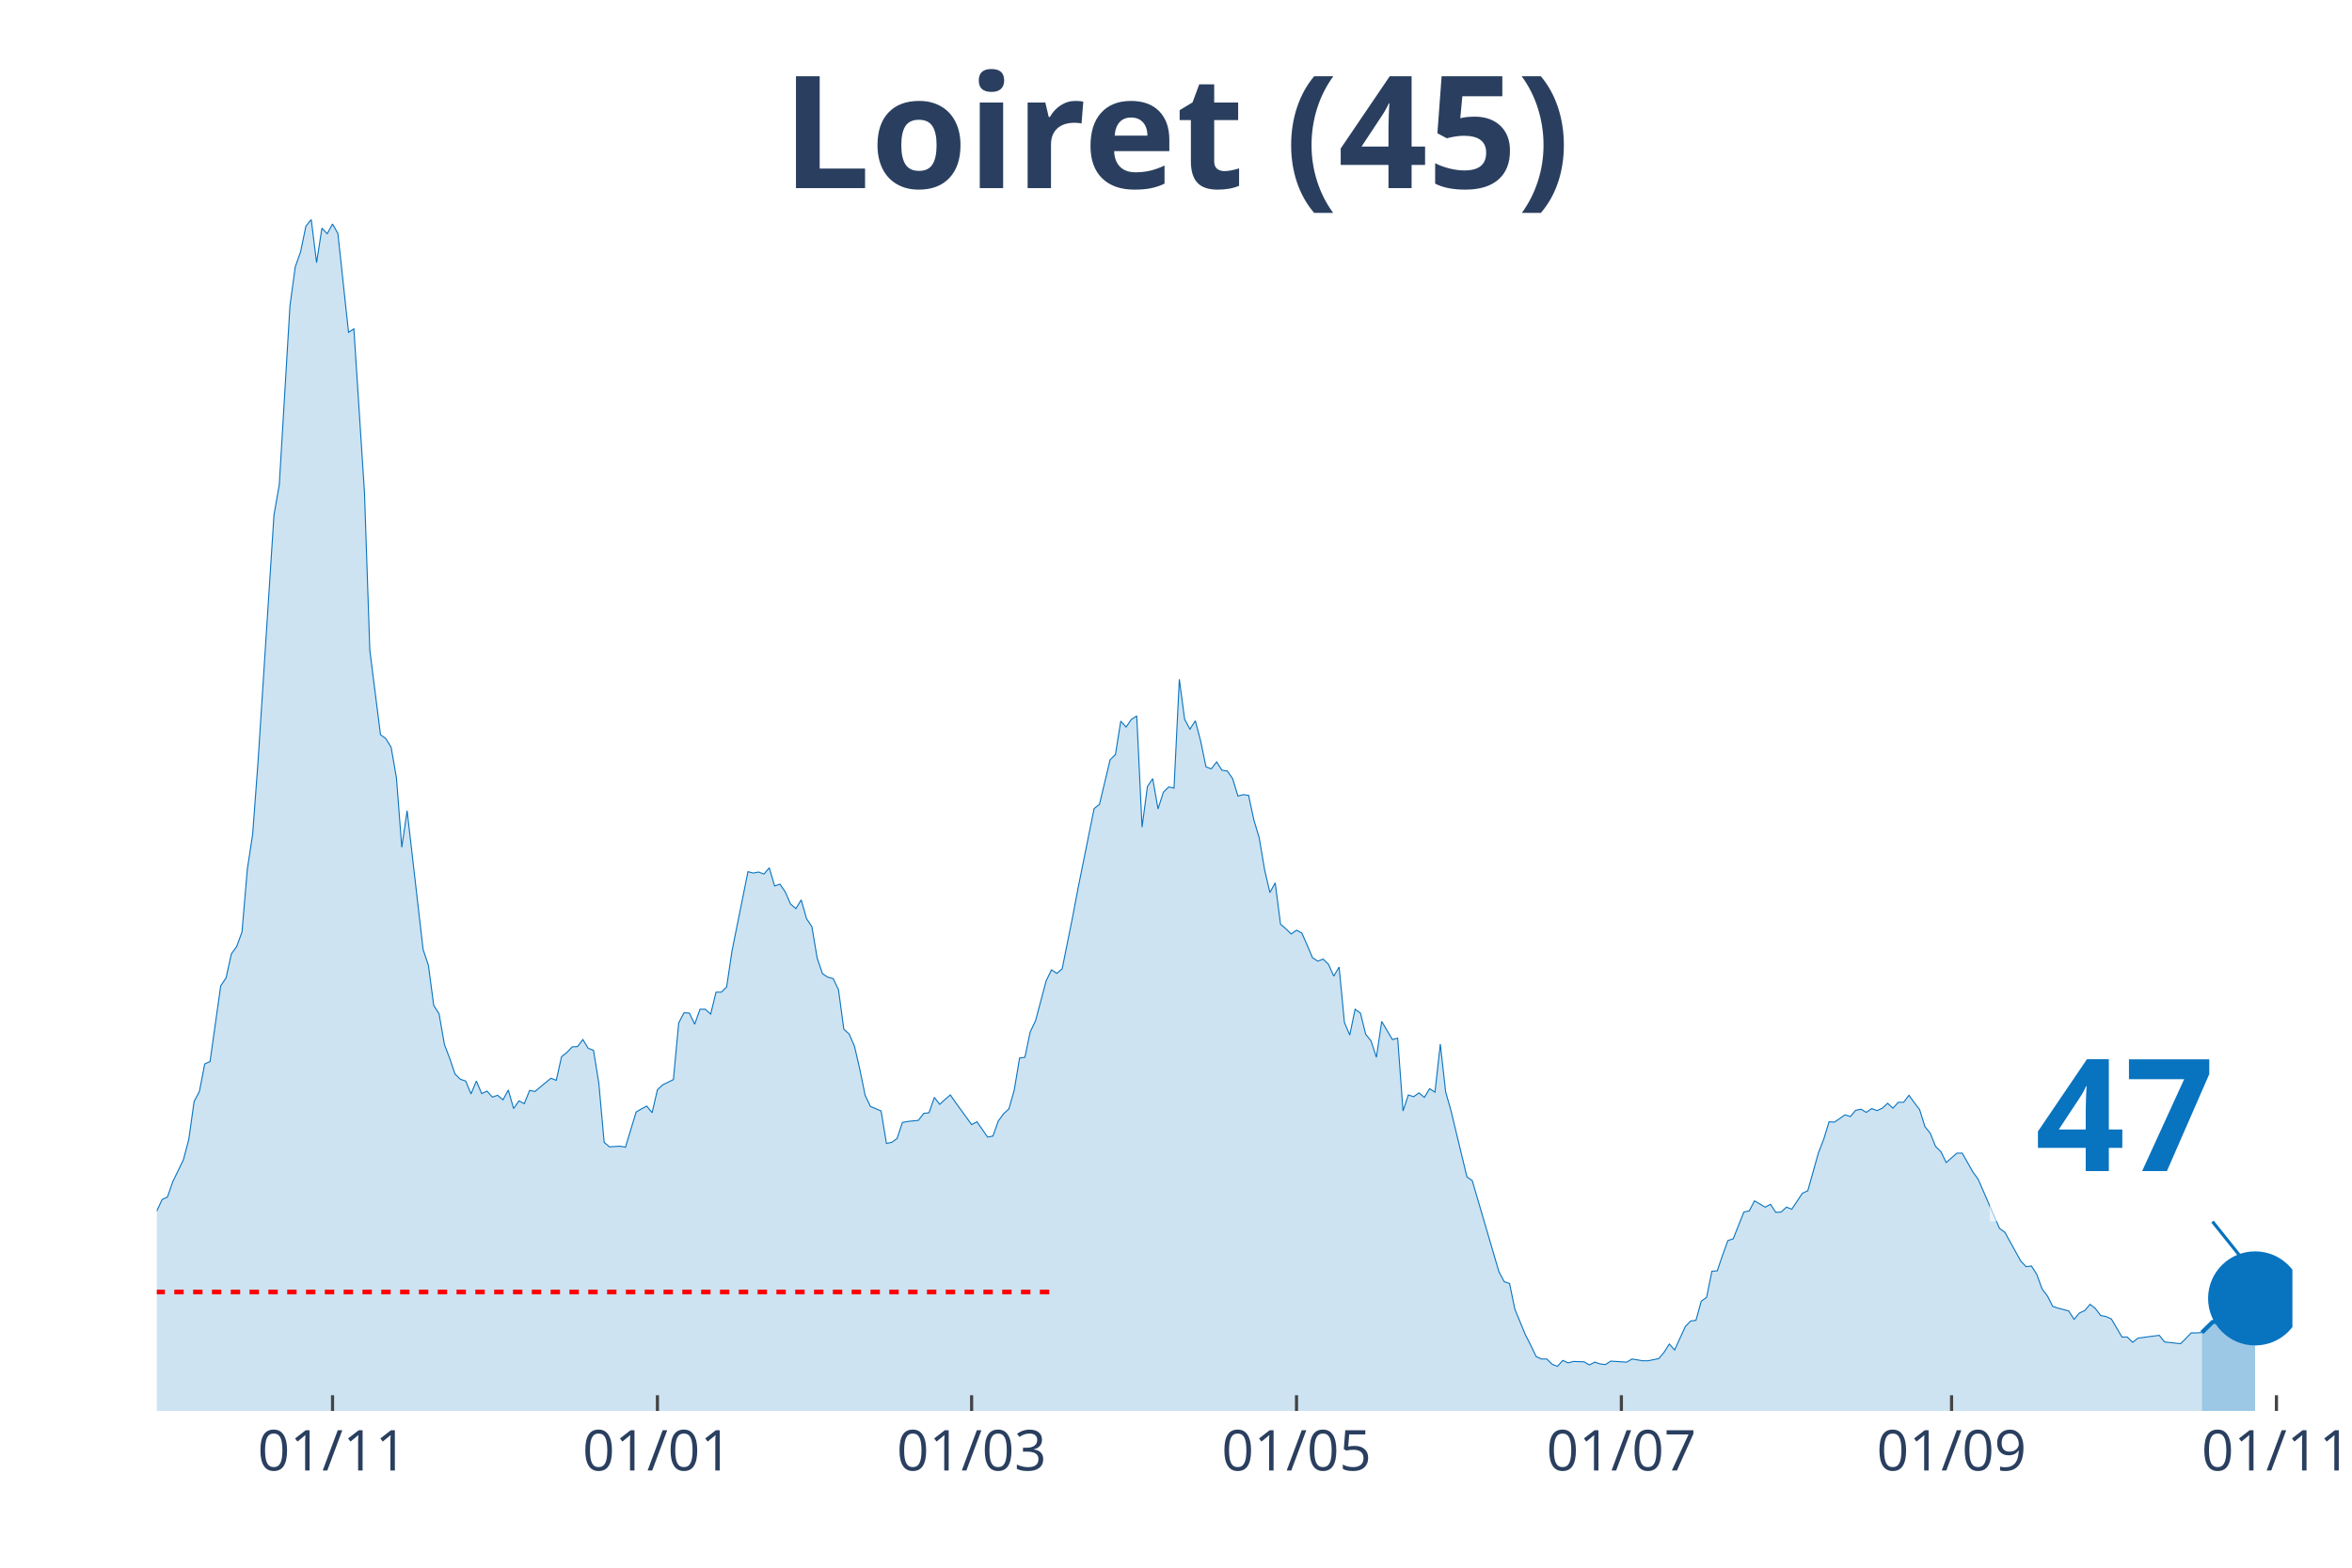
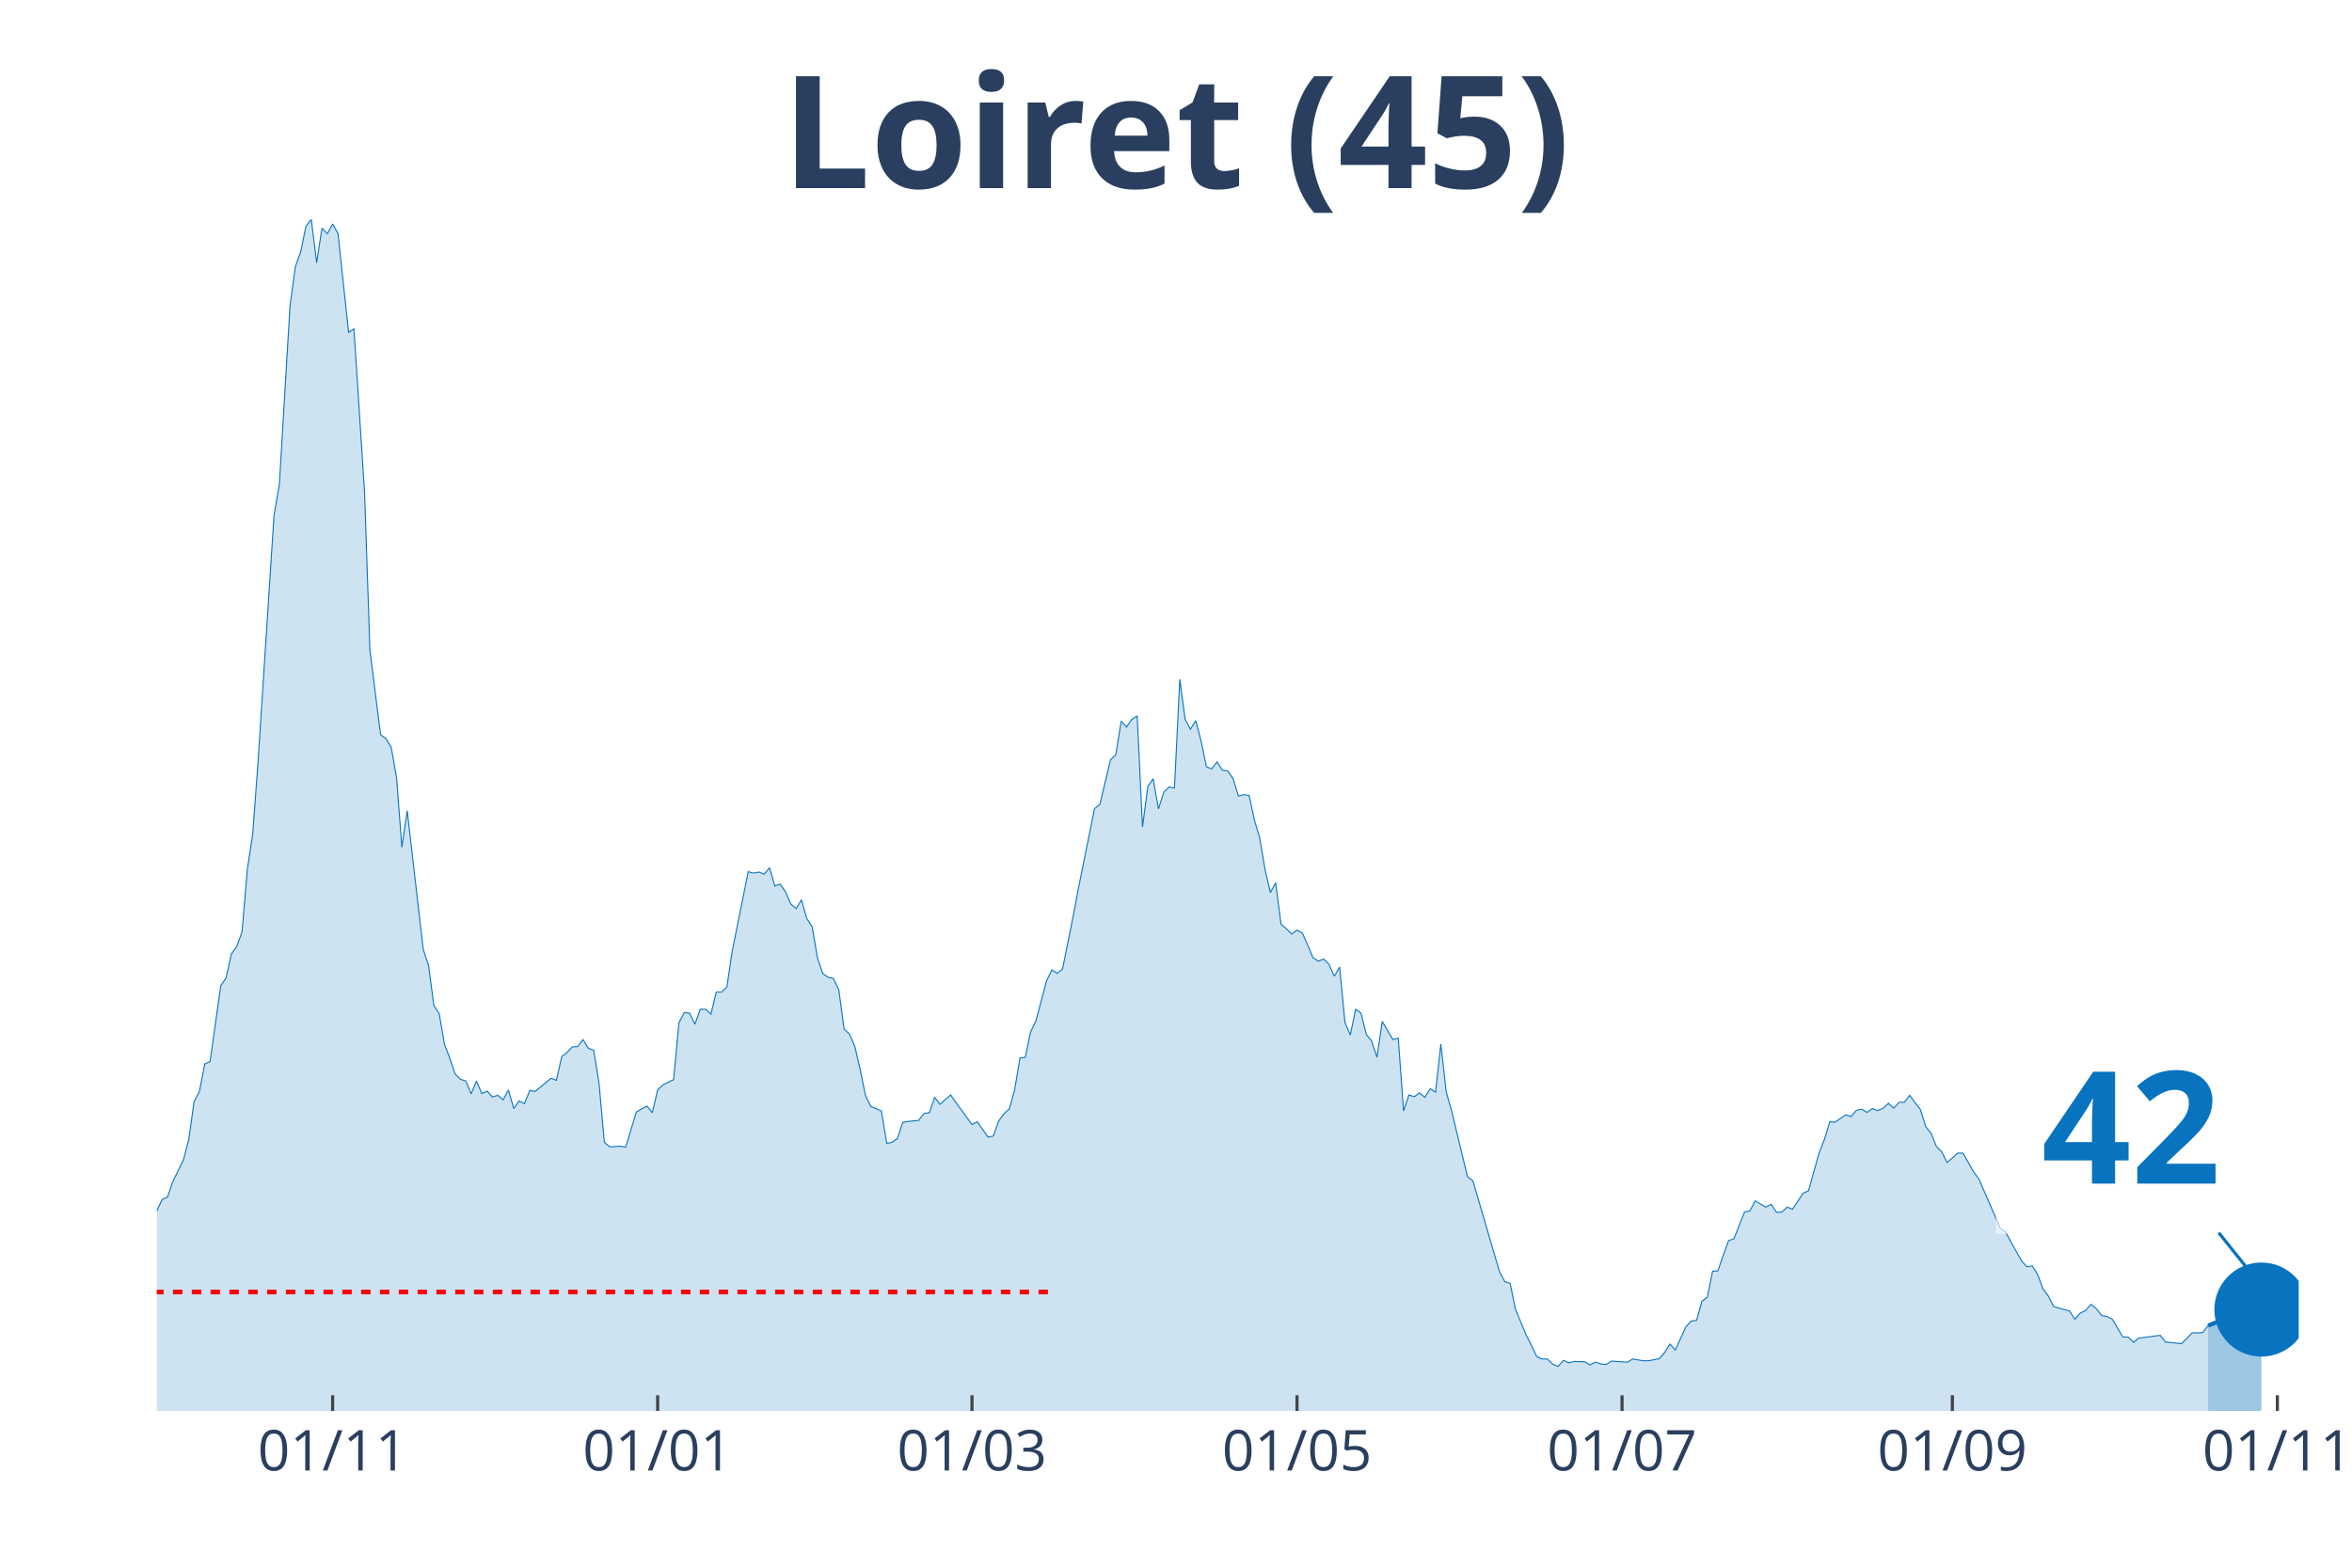
<svg xmlns="http://www.w3.org/2000/svg" class="main-svg" width="1125" height="750" style="" viewBox="0 0 750 500">
  <rect x="0" y="0" width="750" height="500" style="fill: rgb(0, 0, 0); fill-opacity: 0;" />
-   <defs id="defs-22042a">
+   <defs id="defs-25a481">
    <g class="clips">
-       <clipPath id="clip22042axyplot" class="plotclip">
-         <rect width="681" height="380" />
+       <clipPath id="clip25a481xyplot" class="plotclip">
+         <rect width="683" height="380" />
      </clipPath>
-       <clipPath class="axesclip" id="clip22042ax">
-         <rect x="50" y="0" width="681" height="500" />
+       <clipPath class="axesclip" id="clip25a481x">
+         <rect x="50" y="0" width="683" height="500" />
      </clipPath>
-       <clipPath class="axesclip" id="clip22042ay">
+       <clipPath class="axesclip" id="clip25a481y">
        <rect x="0" y="70" width="750" height="380" />
      </clipPath>
-       <clipPath class="axesclip" id="clip22042axy">
-         <rect x="50" y="70" width="681" height="380" />
+       <clipPath class="axesclip" id="clip25a481xy">
+         <rect x="50" y="70" width="683" height="380" />
      </clipPath>
    </g>
    <g class="gradients" />
  </defs>
  <g class="bglayer">
-     <rect class="bg" x="50" y="70" width="681" height="380" style="fill: rgb(0, 0, 0); fill-opacity: 0; stroke-width: 0;" />
+     <rect class="bg" x="50" y="70" width="683" height="380" style="fill: rgb(0, 0, 0); fill-opacity: 0; stroke-width: 0;" />
  </g>
  <g class="layer-below">
    <g class="imagelayer" />
    <g class="shapelayer" />
  </g>
  <g class="cartesianlayer">
    <g class="subplot xy">
      <g class="layer-subplot">
        <g class="shapelayer" />
        <g class="imagelayer" />
      </g>
      <g class="gridlayer">
        <g class="x">
-           <path class="xgrid crisp" transform="translate(106.04,0)" d="M0,70v380" style="stroke: rgb(255, 255, 255); stroke-opacity: 1; stroke-width: 1px;" />
-           <path class="xgrid crisp" transform="translate(209.64,0)" d="M0,70v380" style="stroke: rgb(255, 255, 255); stroke-opacity: 1; stroke-width: 1px;" />
-           <path class="xgrid crisp" transform="translate(309.83,0)" d="M0,70v380" style="stroke: rgb(255, 255, 255); stroke-opacity: 1; stroke-width: 1px;" />
-           <path class="xgrid crisp" transform="translate(413.43,0)" d="M0,70v380" style="stroke: rgb(255, 255, 255); stroke-opacity: 1; stroke-width: 1px;" />
-           <path class="xgrid crisp" transform="translate(517.02,0)" d="M0,70v380" style="stroke: rgb(255, 255, 255); stroke-opacity: 1; stroke-width: 1px;" />
-           <path class="xgrid crisp" transform="translate(622.31,0)" d="M0,70v380" style="stroke: rgb(255, 255, 255); stroke-opacity: 1; stroke-width: 1px;" />
-           <path class="xgrid crisp" transform="translate(725.91,0)" d="M0,70v380" style="stroke: rgb(255, 255, 255); stroke-opacity: 1; stroke-width: 1px;" />
+           <path class="xgrid crisp" transform="translate(106.07,0)" d="M0,70v380" style="stroke: rgb(255, 255, 255); stroke-opacity: 1; stroke-width: 1px;" />
+           <path class="xgrid crisp" transform="translate(209.71,0)" d="M0,70v380" style="stroke: rgb(255, 255, 255); stroke-opacity: 1; stroke-width: 1px;" />
+           <path class="xgrid crisp" transform="translate(309.95,0)" d="M0,70v380" style="stroke: rgb(255, 255, 255); stroke-opacity: 1; stroke-width: 1px;" />
+           <path class="xgrid crisp" transform="translate(413.59,0)" d="M0,70v380" style="stroke: rgb(255, 255, 255); stroke-opacity: 1; stroke-width: 1px;" />
+           <path class="xgrid crisp" transform="translate(517.23,0)" d="M0,70v380" style="stroke: rgb(255, 255, 255); stroke-opacity: 1; stroke-width: 1px;" />
+           <path class="xgrid crisp" transform="translate(622.56,0)" d="M0,70v380" style="stroke: rgb(255, 255, 255); stroke-opacity: 1; stroke-width: 1px;" />
+           <path class="xgrid crisp" transform="translate(726.2,0)" d="M0,70v380" style="stroke: rgb(255, 255, 255); stroke-opacity: 1; stroke-width: 1px;" />
        </g>
        <g class="y" />
      </g>
      <g class="zerolinelayer" />
      <path class="xlines-below" />
      <path class="ylines-below" />
      <g class="overlines-below" />
      <g class="xaxislayer-below" />
      <g class="yaxislayer-below" />
      <g class="overaxes-below" />
-       <g class="plot" transform="translate(50, 70)" clip-path="url('#clip22042axyplot')">
+       <g class="plot" transform="translate(50, 70)" clip-path="url('#clip25a481xyplot')">
        <g class="scatterlayer mlayer">
-           <g class="trace scatter trace6c26c1" style="stroke-miterlimit: 2;">
+           <g class="trace scatter traceb60242" style="stroke-miterlimit: 2;">
            <g class="fills">
              <g>
-                 <path class="js-fill" d="M652.13,380L-230.96,380L-230.96,362.89L-227.57,363.22L-225.87,364.78L-219.07,370.78L-217.38,372.11L-212.28,368.67L-210.58,368.78L-205.49,372.11L-203.79,375.11L-198.7,377.22L-197,376.67L-191.9,376.44L-190.2,376.44L-166.43,376.56L-164.73,377.22L-151.14,376.44L-149.45,377.33L-137.56,378.22L-135.86,378.78L-125.67,377.67L-123.97,377L-103.59,370.67L-101.9,371.22L-96.8,368.78L-95.1,366.33L-84.91,355L-83.21,351.67L-81.52,352.67L-79.82,351.33L-76.42,339.78L-74.72,340.33L-71.33,341.89L-69.63,340.22L-67.93,340.89L-66.23,344.67L-64.53,346.67L-62.84,345.44L-59.44,338.67L-57.74,337L-56.04,336.22L-54.34,333.89L-52.65,333.11L-50.95,326.11L-49.25,328.56L-47.55,325.11L-45.85,324L-44.15,324.67L-40.76,317.33L-39.06,321.56L-37.36,318.11L-35.66,321.33L-32.27,322.11L-30.57,327.78L-27.17,324L-25.47,324.11L-22.08,322.11L-20.38,321.89L-18.68,321L-16.98,318.67L-15.28,319L-13.59,317.67L-10.19,318.22L-8.49,317.44L-6.79,317.11L-5.09,318.78L-3.4,318.22L-1.7,316.56L0,316.22L1.7,312.56L3.4,311.78L5.09,306.89L8.49,299.89L10.19,293.44L11.89,281.33L13.59,278.11L15.28,269.33L16.98,268.56L20.38,244.44L22.08,241.89L23.78,234.22L25.47,231.89L27.17,227.22L28.87,207.22L30.57,196L32.27,173.11L37.36,94.33L39.06,84.56L42.46,27.56L44.15,15.11L45.85,10.33L47.55,2.11L49.25,0L50.95,13.78L52.65,2.78L54.34,4.56L56.04,1.44L57.74,4.44L61.14,36L62.84,34.89L66.23,87.22L67.93,137.44L71.33,164.33L73.02,165.56L74.72,168.33L76.42,178.11L78.12,200.22L79.82,188.56L84.91,232.78L86.61,237.89L88.31,250.67L90.01,253.33L91.71,263.11L93.4,267.56L95.1,272.56L96.8,274.22L98.5,274.78L100.2,278.89L101.9,274.78L103.59,278.78L105.29,278L106.99,279.89L108.69,279.33L110.39,280.78L112.08,277.67L113.78,283.56L115.48,281.11L117.18,282L118.88,277.78L120.58,278.11L125.67,273.89L127.37,274.56L129.07,267L130.77,265.67L132.46,263.89L134.16,263.78L135.86,261.56L137.56,264.33L139.26,265L140.96,275.56L142.65,294.33L144.35,295.78L147.75,295.56L149.45,295.89L152.84,284.67L154.54,283.67L156.24,282.78L157.94,284.89L159.64,277.56L161.33,276L164.73,274.33L166.43,256.22L168.13,253L169.83,253.11L171.52,256.67L173.22,251.89L174.92,251.89L176.62,253.44L178.32,246.44L180.01,246.44L181.71,244.78L183.41,233.33L188.51,208L190.2,208.44L191.9,208.11L193.6,208.78L195.3,206.78L197,212.56L198.7,212L200.39,214.44L202.09,218.33L203.79,219.78L205.49,217L207.19,223L208.89,225.56L210.58,235.56L212.28,240.56L213.98,241.67L215.68,242.11L217.38,245.67L219.07,258.22L220.77,259.78L222.47,263.67L224.17,271L225.87,279.33L227.57,282.89L230.96,284.33L232.66,294.67L234.36,294.33L236.06,293.11L237.76,288L239.45,287.67L242.85,287.33L244.55,285.11L246.25,284.89L247.95,280L249.64,282.22L251.34,280.67L253.04,279.22L254.74,281.67L259.83,288.67L261.53,287.78L264.93,292.67L266.63,292.33L268.32,287.56L270.02,285.22L271.72,283.67L273.42,277.67L275.12,267.44L276.82,267.22L278.51,259.11L280.21,255.56L283.61,242.78L285.31,239.33L287,240.44L288.7,239L292.1,222.11L293.8,213.11L298.89,187.89L300.59,186.56L303.99,172.33L305.69,170.67L307.38,160L309.08,161.89L310.78,159.44L312.48,158.33L314.18,193.78L315.88,180.89L317.57,178.33L319.27,188L320.97,182.67L322.67,181L324.37,181.33L326.06,146.67L327.76,159.44L329.46,162.56L331.16,159.89L332.86,166.33L334.56,174.56L336.25,175.22L337.95,173L339.65,175.67L341.35,175.89L343.05,178.33L344.75,183.89L346.44,183.44L348.14,183.67L349.84,191.56L351.54,197.22L353.24,207.33L354.94,214.67L356.63,211.56L358.33,224.78L360.03,226.22L361.73,227.89L363.43,226.67L365.12,227.56L366.82,231.44L368.52,235.44L370.22,236.56L371.92,235.89L373.62,237.56L375.31,241.33L377.01,238.44L378.71,256.11L380.41,260.11L382.11,251.89L383.81,253.11L385.5,259.89L387.2,262L388.9,267.22L390.6,255.78L394,261.56L395.69,261.11L397.39,284.33L399.09,279.22L400.79,279.78L402.49,278.56L404.18,280L405.88,277.22L407.58,278.33L409.28,263L410.98,278.22L412.68,284.22L417.77,305.33L419.47,306.56L427.96,335.56L429.66,338.78L431.36,339.33L433.05,347.56L436.45,355.78L438.15,359.11L439.85,362.67L441.55,363.44L443.24,363.44L444.94,365.11L446.64,365.78L448.34,363.89L450.04,364.67L451.74,364.22L455.13,364.33L456.83,365.33L458.53,364.44L460.23,365L461.93,365.22L463.62,364.11L468.72,364.44L470.42,363.44L473.81,364L475.51,364L478.91,363.33L480.61,361.33L482.3,358.67L484,360.56L487.4,353.11L489.1,351.33L490.8,351.11L492.49,345L494.19,343.78L495.89,335.44L497.59,335.33L499.29,330.33L500.99,325.67L502.68,325.11L506.08,316.56L507.78,316.22L509.48,313L511.17,314L512.87,315L514.57,314.11L516.27,316.67L517.97,316.56L519.67,315L521.36,315.67L524.76,310.56L526.46,309.78L529.86,297.67L531.55,293.33L533.25,287.78L534.95,287.89L538.35,285.56L540.04,286.11L541.74,284.11L543.44,283.78L545.14,284.78L546.84,283.56L548.54,284.22L550.23,283.44L551.93,281.89L553.63,283.44L555.33,281.56L557.03,281.56L558.73,279.33L560.42,281.67L562.12,283.89L563.82,289.33L565.52,291.44L567.22,295.67L568.92,297.33L570.61,300.78L574.01,297.78L575.71,297.78L579.1,303.78L580.8,306.11L587.6,321.78L589.29,323L594.39,332.22L596.09,334L597.79,333.78L599.48,336.44L601.18,341.11L602.88,343.33L604.58,346.67L606.28,347.22L609.67,348.11L611.37,350.78L613.07,348.78L614.77,348L616.47,346L618.16,347.33L619.86,349.56L621.56,349.89L623.26,350.67L624.96,353.56L626.66,356.44L628.35,356.44L630.05,358.11L631.75,356.78L638.54,355.89L640.24,358L645.34,358.56L647.03,356.89L648.73,355.11L650.43,355.11L652.13,355" style="fill: rgb(8, 115, 191); fill-opacity: 0.2; stroke-width: 0;" />
+                 <path class="js-fill" d="M654.12,380L-231.06,380L-231.06,362.89L-227.67,363.22L-225.97,364.78L-219.17,370.78L-217.47,372.11L-212.38,368.67L-210.68,368.78L-205.58,372.11L-203.88,375.11L-198.78,377.22L-197.08,376.67L-191.99,376.44L-190.29,376.44L-166.5,376.56L-164.8,377.22L-151.21,376.44L-149.51,377.33L-137.62,378.22L-135.92,378.78L-125.73,377.67L-124.03,377L-103.64,370.67L-101.94,371.22L-96.84,368.78L-95.14,366.33L-84.95,355L-83.25,351.67L-81.55,352.67L-79.85,351.33L-76.46,339.78L-74.76,340.33L-71.36,341.89L-69.66,340.22L-67.96,340.89L-66.26,344.67L-64.56,346.67L-62.86,345.44L-59.47,338.67L-57.77,337L-56.07,336.22L-54.37,333.89L-52.67,333.11L-50.97,326.11L-49.27,328.56L-47.57,325.11L-45.87,324L-44.17,324.67L-40.78,317.33L-39.08,321.56L-37.38,318.11L-35.68,321.33L-32.28,322.11L-30.58,327.78L-27.18,324L-25.49,324.11L-22.09,322.11L-20.39,321.89L-18.69,321L-16.99,318.67L-15.29,319L-13.59,317.67L-10.19,318.22L-8.5,317.44L-6.8,317.11L-5.1,318.78L-3.4,318.22L-1.7,316.56L0,316.22L1.7,312.56L3.4,311.78L5.1,306.89L8.5,299.89L10.19,293.44L11.89,281.33L13.59,278.11L15.29,269.33L16.99,268.56L20.39,244.44L22.09,241.89L23.79,234.22L25.49,231.89L27.18,227.22L28.88,207.22L30.58,196L32.28,173.11L37.38,94.33L39.08,84.56L42.48,27.56L44.17,15.11L45.87,10.33L47.57,2.11L49.27,0L50.97,13.78L52.67,2.78L54.37,4.56L56.07,1.44L57.77,4.44L61.16,36L62.86,34.89L66.26,87.22L67.96,137.44L71.36,164.33L73.06,165.56L74.76,168.33L76.46,178.11L78.15,200.22L79.85,188.56L84.95,232.78L86.65,237.89L88.35,250.67L90.05,253.33L91.75,263.11L93.45,267.56L95.14,272.56L96.84,274.22L98.54,274.78L100.24,278.89L101.94,274.78L103.64,278.78L105.34,278L107.04,279.89L108.74,279.33L110.44,280.78L112.13,277.67L113.83,283.56L115.53,281.11L117.23,282L118.93,277.78L120.63,278.11L125.73,273.89L127.43,274.56L129.12,267L130.82,265.67L132.52,263.89L134.22,263.78L135.92,261.56L137.62,264.33L139.32,265L141.02,275.56L142.72,294.33L144.42,295.78L147.81,295.56L149.51,295.89L152.91,284.67L154.61,283.67L156.31,282.78L158.01,284.89L159.71,277.56L161.41,276L164.8,274.33L166.5,256.22L168.2,253L169.9,253.11L171.6,256.67L173.3,251.89L175,251.89L176.7,253.44L178.4,246.44L180.09,246.44L181.79,244.78L183.49,233.33L188.59,208L190.29,208.44L191.99,208.11L193.69,208.78L195.39,206.78L197.08,212.56L198.78,212L200.48,214.44L202.18,218.33L203.88,219.78L205.58,217L207.28,223L208.98,225.56L210.68,235.56L212.38,240.56L214.07,241.67L215.77,242.11L217.47,245.67L219.17,258.22L220.87,259.78L222.57,263.67L224.27,271L225.97,279.33L227.67,282.89L231.06,284.33L232.76,294.67L234.46,294.33L236.16,293.11L237.86,288L239.56,287.67L242.96,287.33L244.66,285.11L246.36,284.89L248.05,280L249.75,282.22L251.45,280.67L253.15,279.22L254.85,281.67L259.95,288.67L261.65,287.78L265.04,292.67L266.74,292.33L268.44,287.56L270.14,285.22L271.84,283.67L273.54,277.67L275.24,267.44L276.94,267.22L278.64,259.11L280.34,255.56L283.73,242.78L285.43,239.33L287.13,240.44L288.83,239L292.23,222.11L293.93,213.11L299.02,187.89L300.72,186.56L304.12,172.33L305.82,170.67L307.52,160L309.22,161.89L310.92,159.44L312.62,158.33L314.32,193.78L316.01,180.89L317.71,178.33L319.41,188L321.11,182.67L322.81,181L324.51,181.33L326.21,146.67L327.91,159.44L329.61,162.56L331.31,159.89L333,166.33L334.7,174.56L336.4,175.22L338.1,173L339.8,175.67L341.5,175.89L343.2,178.33L344.9,183.89L346.6,183.44L348.3,183.67L350,191.56L351.69,197.22L353.39,207.33L355.09,214.67L356.79,211.56L358.49,224.78L360.19,226.22L361.89,227.89L363.59,226.67L365.29,227.56L366.99,231.44L368.68,235.44L370.38,236.56L372.08,235.89L373.78,237.56L375.48,241.33L377.18,238.44L378.88,256.11L380.58,260.11L382.28,251.89L383.98,253.11L385.67,259.89L387.37,262L389.07,267.22L390.77,255.78L394.17,261.56L395.87,261.11L397.57,284.33L399.27,279.22L400.97,279.78L402.66,278.56L404.36,280L406.06,277.22L407.76,278.33L409.46,263L411.16,278.22L412.86,284.22L417.96,305.33L419.65,306.56L428.15,335.56L429.85,338.78L431.55,339.33L433.25,347.56L436.64,355.78L438.34,359.11L440.04,362.67L441.74,363.44L443.44,363.44L445.14,365.11L446.84,365.78L448.54,363.89L450.24,364.67L451.94,364.22L455.33,364.33L457.03,365.33L458.73,364.44L460.43,365L462.13,365.22L463.83,364.11L468.93,364.44L470.62,363.44L474.02,364L475.72,364L479.12,363.33L480.82,361.33L482.52,358.67L484.22,360.56L487.61,353.11L489.31,351.33L491.01,351.11L492.71,345L494.41,343.78L496.11,335.44L497.81,335.33L499.51,330.33L501.21,325.67L502.91,325.11L506.3,316.56L508,316.22L509.7,313L511.4,314L513.1,315L514.8,314.11L516.5,316.67L518.2,316.56L519.9,315L521.59,315.67L524.99,310.56L526.69,309.78L530.09,297.67L531.79,293.33L533.49,287.78L535.19,287.89L538.58,285.56L540.28,286.11L541.98,284.11L543.68,283.78L545.38,284.78L547.08,283.56L548.78,284.22L550.48,283.44L552.18,281.89L553.88,283.44L555.57,281.56L557.27,281.56L558.97,279.33L560.67,281.67L562.37,283.89L564.07,289.33L565.77,291.44L567.47,295.67L569.17,297.33L570.87,300.78L574.26,297.78L575.96,297.78L579.36,303.78L581.06,306.11L587.86,321.78L589.55,323L594.65,332.22L596.35,334L598.05,333.78L599.75,336.44L601.45,341.11L603.15,343.33L604.85,346.67L606.54,347.22L609.94,348.11L611.64,350.78L613.34,348.78L615.04,348L616.74,346L618.44,347.33L620.14,349.56L621.84,349.89L623.53,350.67L625.23,353.56L626.93,356.44L628.63,356.44L630.33,358.11L632.03,356.78L638.83,355.89L640.52,358L645.62,358.56L647.32,356.89L649.02,355.11L650.72,355.11L652.42,355L654.12,352.78" style="fill: rgb(8, 115, 191); fill-opacity: 0.2; stroke-width: 0;" />
              </g>
            </g>
            <g class="errorbars" />
            <g class="lines">
-               <path class="js-line" d="M-230.96,362.89L-227.57,363.22L-225.87,364.78L-219.07,370.78L-217.38,372.11L-212.28,368.67L-210.58,368.78L-205.49,372.11L-203.79,375.11L-198.7,377.22L-197,376.67L-191.9,376.44L-190.2,376.44L-166.43,376.56L-164.73,377.22L-151.14,376.44L-149.45,377.33L-137.56,378.22L-135.86,378.78L-125.67,377.67L-123.97,377L-103.59,370.67L-101.9,371.22L-96.8,368.78L-95.1,366.33L-84.91,355L-83.21,351.67L-81.52,352.67L-79.82,351.33L-76.42,339.78L-74.72,340.33L-71.33,341.89L-69.63,340.22L-67.93,340.89L-66.23,344.67L-64.53,346.67L-62.84,345.44L-59.44,338.67L-57.74,337L-56.04,336.22L-54.34,333.89L-52.65,333.11L-50.95,326.11L-49.25,328.56L-47.55,325.11L-45.85,324L-44.15,324.67L-40.76,317.33L-39.06,321.56L-37.36,318.11L-35.66,321.33L-32.27,322.11L-30.57,327.78L-27.17,324L-25.47,324.11L-22.08,322.11L-20.38,321.89L-18.68,321L-16.98,318.67L-15.28,319L-13.59,317.67L-10.19,318.22L-8.49,317.44L-6.79,317.11L-5.09,318.78L-3.4,318.22L-1.7,316.56L0,316.22L1.7,312.56L3.4,311.78L5.09,306.89L8.49,299.89L10.19,293.44L11.89,281.33L13.59,278.11L15.28,269.33L16.98,268.56L20.38,244.44L22.08,241.89L23.78,234.22L25.47,231.89L27.17,227.22L28.87,207.22L30.57,196L32.27,173.11L37.36,94.33L39.06,84.56L42.46,27.56L44.15,15.11L45.85,10.33L47.55,2.11L49.25,0L50.95,13.78L52.65,2.78L54.34,4.56L56.04,1.44L57.74,4.44L61.14,36L62.84,34.89L66.23,87.22L67.93,137.44L71.33,164.33L73.02,165.56L74.72,168.33L76.42,178.11L78.12,200.22L79.82,188.56L84.91,232.78L86.61,237.89L88.31,250.67L90.01,253.33L91.71,263.11L93.4,267.56L95.1,272.56L96.8,274.22L98.5,274.78L100.2,278.89L101.9,274.78L103.59,278.78L105.29,278L106.99,279.89L108.69,279.33L110.39,280.78L112.08,277.67L113.78,283.56L115.48,281.11L117.18,282L118.88,277.78L120.58,278.11L125.67,273.89L127.37,274.56L129.07,267L130.77,265.67L132.46,263.89L134.16,263.78L135.86,261.56L137.56,264.33L139.26,265L140.96,275.56L142.65,294.33L144.35,295.78L147.75,295.56L149.45,295.89L152.84,284.67L154.54,283.67L156.24,282.78L157.94,284.89L159.64,277.56L161.33,276L164.73,274.33L166.43,256.22L168.13,253L169.83,253.11L171.52,256.67L173.22,251.89L174.92,251.89L176.62,253.44L178.32,246.44L180.01,246.44L181.71,244.78L183.41,233.33L188.51,208L190.2,208.44L191.9,208.11L193.6,208.78L195.3,206.78L197,212.56L198.7,212L200.39,214.44L202.09,218.33L203.79,219.78L205.49,217L207.19,223L208.89,225.56L210.58,235.56L212.28,240.56L213.98,241.67L215.68,242.11L217.38,245.67L219.07,258.22L220.77,259.78L222.47,263.67L224.17,271L225.87,279.33L227.57,282.89L230.96,284.33L232.66,294.67L234.36,294.33L236.06,293.11L237.76,288L239.45,287.67L242.85,287.33L244.55,285.11L246.25,284.89L247.95,280L249.64,282.22L251.34,280.67L253.04,279.22L254.74,281.67L259.83,288.67L261.53,287.78L264.93,292.67L266.63,292.33L268.32,287.56L270.02,285.22L271.72,283.67L273.42,277.67L275.12,267.44L276.82,267.22L278.51,259.11L280.21,255.56L283.61,242.78L285.31,239.33L287,240.44L288.7,239L292.1,222.11L293.8,213.11L298.89,187.89L300.59,186.56L303.99,172.33L305.69,170.67L307.38,160L309.08,161.89L310.78,159.44L312.48,158.33L314.18,193.78L315.88,180.89L317.57,178.33L319.27,188L320.97,182.67L322.67,181L324.37,181.33L326.06,146.67L327.76,159.44L329.46,162.56L331.16,159.89L332.86,166.33L334.56,174.56L336.25,175.22L337.95,173L339.65,175.67L341.35,175.89L343.05,178.33L344.75,183.89L346.44,183.44L348.14,183.67L349.84,191.56L351.54,197.22L353.24,207.33L354.94,214.67L356.63,211.56L358.33,224.78L360.03,226.22L361.73,227.89L363.43,226.67L365.12,227.56L366.82,231.44L368.52,235.44L370.22,236.56L371.92,235.89L373.62,237.56L375.31,241.33L377.01,238.44L378.71,256.11L380.41,260.11L382.11,251.89L383.81,253.11L385.5,259.89L387.2,262L388.9,267.22L390.6,255.78L394,261.56L395.69,261.11L397.39,284.33L399.09,279.22L400.79,279.78L402.49,278.56L404.18,280L405.88,277.22L407.58,278.33L409.28,263L410.98,278.22L412.68,284.22L417.77,305.33L419.47,306.56L427.96,335.56L429.66,338.78L431.36,339.33L433.05,347.56L436.45,355.78L438.15,359.11L439.85,362.67L441.55,363.44L443.24,363.44L444.94,365.11L446.64,365.78L448.34,363.89L450.04,364.67L451.74,364.22L455.13,364.33L456.83,365.33L458.53,364.44L460.23,365L461.93,365.22L463.62,364.11L468.72,364.44L470.42,363.44L473.81,364L475.51,364L478.91,363.33L480.61,361.33L482.3,358.67L484,360.56L487.4,353.11L489.1,351.33L490.8,351.11L492.49,345L494.19,343.78L495.89,335.44L497.59,335.33L499.29,330.33L500.99,325.67L502.68,325.11L506.08,316.56L507.78,316.22L509.48,313L511.17,314L512.87,315L514.57,314.11L516.27,316.67L517.97,316.56L519.67,315L521.36,315.67L524.76,310.56L526.46,309.78L529.86,297.67L531.55,293.33L533.25,287.78L534.95,287.89L538.35,285.56L540.04,286.11L541.74,284.11L543.44,283.78L545.14,284.78L546.84,283.56L548.54,284.22L550.23,283.44L551.93,281.89L553.63,283.44L555.33,281.56L557.03,281.56L558.73,279.33L560.42,281.67L562.12,283.89L563.82,289.33L565.52,291.44L567.22,295.67L568.92,297.33L570.61,300.78L574.01,297.78L575.71,297.78L579.1,303.78L580.8,306.11L587.6,321.78L589.29,323L594.39,332.22L596.09,334L597.79,333.78L599.48,336.44L601.18,341.11L602.88,343.33L604.58,346.67L606.28,347.22L609.67,348.11L611.37,350.78L613.07,348.78L614.77,348L616.47,346L618.16,347.33L619.86,349.56L621.56,349.89L623.26,350.67L624.96,353.56L626.66,356.44L628.35,356.44L630.05,358.11L631.75,356.78L638.54,355.89L640.24,358L645.34,358.56L647.03,356.89L648.73,355.11L650.43,355.11L652.13,355" style="vector-effect: non-scaling-stroke; fill: none; stroke: rgb(8, 115, 191); stroke-opacity: 1; stroke-width: 0.5px; opacity: 1;" />
+               <path class="js-line" d="M-231.06,362.89L-227.67,363.22L-225.97,364.78L-219.17,370.78L-217.47,372.11L-212.38,368.67L-210.68,368.78L-205.58,372.11L-203.88,375.11L-198.78,377.22L-197.08,376.67L-191.99,376.44L-190.29,376.44L-166.5,376.56L-164.8,377.22L-151.21,376.44L-149.51,377.33L-137.62,378.22L-135.92,378.78L-125.73,377.67L-124.03,377L-103.64,370.67L-101.94,371.22L-96.84,368.78L-95.14,366.33L-84.95,355L-83.25,351.67L-81.55,352.67L-79.85,351.33L-76.46,339.78L-74.76,340.33L-71.36,341.89L-69.66,340.22L-67.96,340.89L-66.26,344.67L-64.56,346.67L-62.86,345.44L-59.47,338.67L-57.77,337L-56.07,336.22L-54.37,333.89L-52.67,333.11L-50.97,326.11L-49.27,328.56L-47.57,325.11L-45.87,324L-44.17,324.67L-40.78,317.33L-39.08,321.56L-37.38,318.11L-35.68,321.33L-32.28,322.11L-30.58,327.78L-27.18,324L-25.49,324.11L-22.09,322.11L-20.39,321.89L-18.69,321L-16.99,318.67L-15.29,319L-13.59,317.67L-10.19,318.22L-8.5,317.44L-6.8,317.11L-5.1,318.78L-3.4,318.22L-1.7,316.56L0,316.22L1.7,312.56L3.4,311.78L5.1,306.89L8.5,299.89L10.19,293.44L11.89,281.33L13.59,278.11L15.29,269.33L16.99,268.56L20.39,244.44L22.09,241.89L23.79,234.22L25.49,231.89L27.18,227.22L28.88,207.22L30.58,196L32.28,173.11L37.38,94.33L39.08,84.56L42.48,27.56L44.17,15.11L45.87,10.33L47.57,2.11L49.27,0L50.97,13.78L52.67,2.78L54.37,4.56L56.07,1.44L57.77,4.44L61.16,36L62.86,34.89L66.26,87.22L67.96,137.44L71.36,164.33L73.06,165.56L74.76,168.33L76.46,178.11L78.15,200.22L79.85,188.56L84.95,232.78L86.65,237.89L88.35,250.67L90.05,253.33L91.75,263.11L93.45,267.56L95.14,272.56L96.84,274.22L98.54,274.78L100.24,278.89L101.94,274.78L103.64,278.78L105.34,278L107.04,279.89L108.74,279.33L110.44,280.78L112.13,277.67L113.83,283.56L115.53,281.11L117.23,282L118.93,277.78L120.63,278.11L125.73,273.89L127.43,274.56L129.12,267L130.82,265.67L132.52,263.89L134.22,263.78L135.92,261.56L137.62,264.33L139.32,265L141.02,275.56L142.72,294.33L144.42,295.78L147.81,295.56L149.51,295.89L152.91,284.67L154.61,283.67L156.31,282.78L158.01,284.89L159.71,277.56L161.41,276L164.8,274.33L166.5,256.22L168.2,253L169.9,253.11L171.6,256.67L173.3,251.89L175,251.89L176.7,253.44L178.4,246.44L180.09,246.44L181.79,244.78L183.49,233.33L188.59,208L190.29,208.44L191.99,208.11L193.69,208.78L195.39,206.78L197.08,212.56L198.78,212L200.48,214.44L202.18,218.33L203.88,219.78L205.58,217L207.28,223L208.98,225.56L210.68,235.56L212.38,240.56L214.07,241.67L215.77,242.11L217.47,245.67L219.17,258.22L220.87,259.78L222.57,263.67L224.27,271L225.97,279.33L227.67,282.89L231.06,284.33L232.76,294.67L234.46,294.33L236.16,293.11L237.86,288L239.56,287.67L242.96,287.33L244.66,285.11L246.36,284.89L248.05,280L249.75,282.22L251.45,280.67L253.15,279.22L254.85,281.67L259.95,288.67L261.65,287.78L265.04,292.67L266.74,292.33L268.44,287.56L270.14,285.22L271.84,283.67L273.54,277.67L275.24,267.44L276.94,267.22L278.64,259.11L280.34,255.56L283.73,242.78L285.43,239.33L287.13,240.44L288.83,239L292.23,222.11L293.93,213.11L299.02,187.89L300.72,186.56L304.12,172.33L305.82,170.67L307.52,160L309.22,161.89L310.92,159.44L312.62,158.33L314.32,193.78L316.01,180.89L317.71,178.33L319.41,188L321.11,182.67L322.81,181L324.51,181.33L326.21,146.67L327.91,159.44L329.61,162.56L331.31,159.89L333,166.33L334.7,174.56L336.4,175.22L338.1,173L339.8,175.67L341.5,175.89L343.2,178.33L344.9,183.89L346.6,183.44L348.3,183.67L350,191.56L351.69,197.22L353.39,207.33L355.09,214.67L356.79,211.56L358.49,224.78L360.19,226.22L361.89,227.89L363.59,226.67L365.29,227.56L366.99,231.44L368.68,235.44L370.38,236.56L372.08,235.89L373.78,237.56L375.48,241.33L377.18,238.44L378.88,256.11L380.58,260.11L382.28,251.89L383.98,253.11L385.67,259.89L387.37,262L389.07,267.22L390.77,255.78L394.17,261.56L395.87,261.11L397.57,284.33L399.27,279.22L400.97,279.78L402.66,278.56L404.36,280L406.06,277.22L407.76,278.33L409.46,263L411.16,278.22L412.86,284.22L417.96,305.33L419.65,306.56L428.15,335.56L429.85,338.78L431.55,339.33L433.25,347.56L436.64,355.78L438.34,359.11L440.04,362.67L441.74,363.44L443.44,363.44L445.14,365.11L446.84,365.78L448.54,363.89L450.24,364.67L451.94,364.22L455.33,364.33L457.03,365.33L458.73,364.44L460.43,365L462.13,365.22L463.83,364.11L468.93,364.44L470.62,363.44L474.02,364L475.72,364L479.12,363.33L480.82,361.33L482.52,358.67L484.22,360.56L487.61,353.11L489.31,351.33L491.01,351.11L492.71,345L494.41,343.78L496.11,335.44L497.81,335.33L499.51,330.33L501.21,325.67L502.91,325.11L506.3,316.56L508,316.22L509.7,313L511.4,314L513.1,315L514.8,314.11L516.5,316.67L518.2,316.56L519.9,315L521.59,315.67L524.99,310.56L526.69,309.78L530.09,297.67L531.79,293.33L533.49,287.78L535.19,287.89L538.58,285.56L540.28,286.11L541.98,284.11L543.68,283.78L545.38,284.78L547.08,283.56L548.78,284.22L550.48,283.44L552.18,281.89L553.88,283.44L555.57,281.56L557.27,281.56L558.97,279.33L560.67,281.67L562.37,283.89L564.07,289.33L565.77,291.44L567.47,295.67L569.17,297.33L570.87,300.78L574.26,297.78L575.96,297.78L579.36,303.78L581.06,306.11L587.86,321.78L589.55,323L594.65,332.22L596.35,334L598.05,333.78L599.75,336.44L601.45,341.11L603.15,343.33L604.85,346.67L606.54,347.22L609.94,348.11L611.64,350.78L613.34,348.78L615.04,348L616.74,346L618.44,347.33L620.14,349.56L621.84,349.89L623.53,350.67L625.23,353.56L626.93,356.44L628.63,356.44L630.33,358.11L632.03,356.78L638.83,355.89L640.52,358L645.62,358.56L647.32,356.89L649.02,355.11L650.72,355.11L652.42,355L654.12,352.78" style="vector-effect: non-scaling-stroke; fill: none; stroke: rgb(8, 115, 191); stroke-opacity: 1; stroke-width: 0.5px; opacity: 1;" />
            </g>
            <g class="points" />
            <g class="text" />
          </g>
-           <g class="trace scatter tracec471fa" style="stroke-miterlimit: 2;">
+           <g class="trace scatter trace84f061" style="stroke-miterlimit: 2;">
            <g class="fills">
              <g>
-                 <path class="js-fill" d="M669.11,380L652.13,380L652.13,355L655.53,351.67L657.22,351.44L658.92,353.33L660.62,353.33L662.32,349.22L664.02,348.78L665.72,347.67L667.41,345L669.11,344.11" style="fill: rgb(8, 115, 191); fill-opacity: 0.4; stroke-width: 0;" />
+                 <path class="js-fill" d="M671.11,380L654.12,380L654.12,352.78L657.51,351.44L659.21,353.33L660.91,353.33L662.61,349.22L666.01,347.67L667.71,344.89L669.41,344L671.11,347.67" style="fill: rgb(8, 115, 191); fill-opacity: 0.4; stroke-width: 0;" />
              </g>
            </g>
            <g class="errorbars" />
            <g class="lines">
-               <path class="js-line" d="M652.13,355L655.53,351.67L657.22,351.44L658.92,353.33L660.62,353.33L662.32,349.22L664.02,348.78L665.72,347.67L667.41,345L669.11,344.11" style="vector-effect: non-scaling-stroke; fill: none; stroke: rgb(8, 115, 191); stroke-opacity: 1; stroke-width: 2px; opacity: 1;" />
+               <path class="js-line" d="M654.12,352.78L657.51,351.44L659.21,353.33L660.91,353.33L662.61,349.22L666.01,347.67L667.71,344.89L669.41,344L671.11,347.67" style="vector-effect: non-scaling-stroke; fill: none; stroke: rgb(8, 115, 191); stroke-opacity: 1; stroke-width: 2px; opacity: 1;" />
            </g>
            <g class="points" />
            <g class="text" />
          </g>
-           <g class="trace scatter trace5e2f5b" style="stroke-miterlimit: 2; opacity: 1;">
+           <g class="trace scatter tracec27827" style="stroke-miterlimit: 2; opacity: 1;">
            <g class="fills" />
            <g class="errorbars" />
            <g class="lines" />
            <g class="points">
-               <path class="point" transform="translate(669.11,344.11)" d="M15,0A15,15 0 1,1 0,-15A15,15 0 0,1 15,0Z" style="opacity: 1; stroke-width: 0px; fill: rgb(8, 115, 191); fill-opacity: 1;" />
+               <path class="point" transform="translate(671.11,347.67)" d="M15,0A15,15 0 1,1 0,-15A15,15 0 0,1 15,0Z" style="opacity: 1; stroke-width: 0px; fill: rgb(8, 115, 191); fill-opacity: 1;" />
            </g>
            <g class="text" />
          </g>
        </g>
      </g>
      <g class="overplot" />
      <path class="xlines-above crisp" style="fill: none; stroke-width: 1px; stroke: rgb(0, 0, 0); stroke-opacity: 0;" d="" />
      <path class="ylines-above crisp" style="fill: none;" d="M0,0" />
      <g class="overlines-above" />
      <g class="xaxislayer-above">
-         <path class="xtick ticks crisp" d="M0,450v-5" transform="translate(106.04,0)" style="stroke: rgb(68, 68, 68); stroke-opacity: 1; stroke-width: 1px;" />
-         <path class="xtick ticks crisp" d="M0,450v-5" transform="translate(209.64,0)" style="stroke: rgb(68, 68, 68); stroke-opacity: 1; stroke-width: 1px;" />
-         <path class="xtick ticks crisp" d="M0,450v-5" transform="translate(309.83,0)" style="stroke: rgb(68, 68, 68); stroke-opacity: 1; stroke-width: 1px;" />
-         <path class="xtick ticks crisp" d="M0,450v-5" transform="translate(413.43,0)" style="stroke: rgb(68, 68, 68); stroke-opacity: 1; stroke-width: 1px;" />
-         <path class="xtick ticks crisp" d="M0,450v-5" transform="translate(517.02,0)" style="stroke: rgb(68, 68, 68); stroke-opacity: 1; stroke-width: 1px;" />
-         <path class="xtick ticks crisp" d="M0,450v-5" transform="translate(622.31,0)" style="stroke: rgb(68, 68, 68); stroke-opacity: 1; stroke-width: 1px;" />
-         <path class="xtick ticks crisp" d="M0,450v-5" transform="translate(725.91,0)" style="stroke: rgb(68, 68, 68); stroke-opacity: 1; stroke-width: 1px;" />
+         <path class="xtick ticks crisp" d="M0,450v-5" transform="translate(106.07,0)" style="stroke: rgb(68, 68, 68); stroke-opacity: 1; stroke-width: 1px;" />
+         <path class="xtick ticks crisp" d="M0,450v-5" transform="translate(209.71,0)" style="stroke: rgb(68, 68, 68); stroke-opacity: 1; stroke-width: 1px;" />
+         <path class="xtick ticks crisp" d="M0,450v-5" transform="translate(309.95,0)" style="stroke: rgb(68, 68, 68); stroke-opacity: 1; stroke-width: 1px;" />
+         <path class="xtick ticks crisp" d="M0,450v-5" transform="translate(413.59,0)" style="stroke: rgb(68, 68, 68); stroke-opacity: 1; stroke-width: 1px;" />
+         <path class="xtick ticks crisp" d="M0,450v-5" transform="translate(517.23,0)" style="stroke: rgb(68, 68, 68); stroke-opacity: 1; stroke-width: 1px;" />
+         <path class="xtick ticks crisp" d="M0,450v-5" transform="translate(622.56,0)" style="stroke: rgb(68, 68, 68); stroke-opacity: 1; stroke-width: 1px;" />
+         <path class="xtick ticks crisp" d="M0,450v-5" transform="translate(726.2,0)" style="stroke: rgb(68, 68, 68); stroke-opacity: 1; stroke-width: 1px;" />
        <g class="xtick">
-           <text text-anchor="middle" x="0" y="469" transform="translate(106.04,0)" style="font-family: 'Open Sans', verdana, arial, sans-serif; font-size: 18px; fill: rgb(42, 63, 95); fill-opacity: 1; white-space: pre;">01/11</text>
+           <text text-anchor="middle" x="0" y="469" transform="translate(106.07,0)" style="font-family: 'Open Sans', verdana, arial, sans-serif; font-size: 18px; fill: rgb(42, 63, 95); fill-opacity: 1; white-space: pre;">01/11</text>
        </g>
        <g class="xtick">
-           <text text-anchor="middle" x="0" y="469" transform="translate(209.64,0)" style="font-family: 'Open Sans', verdana, arial, sans-serif; font-size: 18px; fill: rgb(42, 63, 95); fill-opacity: 1; white-space: pre;">01/01</text>
+           <text text-anchor="middle" x="0" y="469" transform="translate(209.71,0)" style="font-family: 'Open Sans', verdana, arial, sans-serif; font-size: 18px; fill: rgb(42, 63, 95); fill-opacity: 1; white-space: pre;">01/01</text>
        </g>
        <g class="xtick">
-           <text text-anchor="middle" x="0" y="469" transform="translate(309.83,0)" style="font-family: 'Open Sans', verdana, arial, sans-serif; font-size: 18px; fill: rgb(42, 63, 95); fill-opacity: 1; white-space: pre;">01/03</text>
+           <text text-anchor="middle" x="0" y="469" transform="translate(309.95,0)" style="font-family: 'Open Sans', verdana, arial, sans-serif; font-size: 18px; fill: rgb(42, 63, 95); fill-opacity: 1; white-space: pre;">01/03</text>
        </g>
        <g class="xtick">
-           <text text-anchor="middle" x="0" y="469" transform="translate(413.43,0)" style="font-family: 'Open Sans', verdana, arial, sans-serif; font-size: 18px; fill: rgb(42, 63, 95); fill-opacity: 1; white-space: pre;">01/05</text>
+           <text text-anchor="middle" x="0" y="469" transform="translate(413.59,0)" style="font-family: 'Open Sans', verdana, arial, sans-serif; font-size: 18px; fill: rgb(42, 63, 95); fill-opacity: 1; white-space: pre;">01/05</text>
        </g>
        <g class="xtick">
-           <text text-anchor="middle" x="0" y="469" transform="translate(517.02,0)" style="font-family: 'Open Sans', verdana, arial, sans-serif; font-size: 18px; fill: rgb(42, 63, 95); fill-opacity: 1; white-space: pre;">01/07</text>
+           <text text-anchor="middle" x="0" y="469" transform="translate(517.23,0)" style="font-family: 'Open Sans', verdana, arial, sans-serif; font-size: 18px; fill: rgb(42, 63, 95); fill-opacity: 1; white-space: pre;">01/07</text>
        </g>
        <g class="xtick">
-           <text text-anchor="middle" x="0" y="469" transform="translate(622.31,0)" style="font-family: 'Open Sans', verdana, arial, sans-serif; font-size: 18px; fill: rgb(42, 63, 95); fill-opacity: 1; white-space: pre;">01/09</text>
+           <text text-anchor="middle" x="0" y="469" transform="translate(622.56,0)" style="font-family: 'Open Sans', verdana, arial, sans-serif; font-size: 18px; fill: rgb(42, 63, 95); fill-opacity: 1; white-space: pre;">01/09</text>
        </g>
        <g class="xtick">
-           <text text-anchor="middle" x="0" y="469" transform="translate(725.91,0)" style="font-family: 'Open Sans', verdana, arial, sans-serif; font-size: 18px; fill: rgb(42, 63, 95); fill-opacity: 1; white-space: pre;">01/11</text>
+           <text text-anchor="middle" x="0" y="469" transform="translate(726.2,0)" style="font-family: 'Open Sans', verdana, arial, sans-serif; font-size: 18px; fill: rgb(42, 63, 95); fill-opacity: 1; white-space: pre;">01/11</text>
        </g>
      </g>
      <g class="yaxislayer-above" />
      <g class="overaxes-above" />
    </g>
  </g>
  <g class="polarlayer" />
  <g class="ternarylayer" />
  <g class="geolayer" />
  <g class="funnelarealayer" />
  <g class="pielayer" />
  <g class="treemaplayer" />
  <g class="sunburstlayer" />
  <g class="glimages" />
-   <defs id="topdefs-22042a">
+   <defs id="topdefs-25a481">
    <g class="clips" />
  </defs>
  <g class="layer-above">
    <g class="imagelayer" />
    <g class="shapelayer">
-       <path data-index="0" fill-rule="evenodd" d="M-904.42,412.06L337,412.06" clip-path="url('#clip22042axy')" style="opacity: 1; stroke: rgb(255, 0, 0); stroke-opacity: 1; fill: rgb(0, 0, 0); fill-opacity: 0; stroke-dasharray: 3px, 3px; stroke-width: 1.5px;" />
+       <path data-index="0" fill-rule="evenodd" d="M-904.84,412.06L337.13,412.06" clip-path="url('#clip25a481xy')" style="opacity: 1; stroke: rgb(255, 0, 0); stroke-opacity: 1; fill: rgb(0, 0, 0); fill-opacity: 0; stroke-dasharray: 3px, 3px; stroke-width: 1.5px;" />
    </g>
  </g>
  <g class="infolayer">
    <g class="g-gtitle">
      <text class="gtitle" x="375" y="25" text-anchor="middle" dy="0.7em" style="font-family: 'Open Sans', verdana, arial, sans-serif; font-size: 50px; fill: rgb(42, 63, 95); opacity: 1; font-weight: normal; white-space: pre;">
        <tspan style="font-weight:bold">Loiret (45)</tspan>
      </text>
    </g>
    <g class="g-xtitle" />
    <g class="annotation" data-index="0" style="opacity: 1;">
-       <g class="annotation-text-g" transform="rotate(0,677.11,354.11)">
-         <g class="cursor-pointer" transform="translate(634, 318)">
+       <g class="annotation-text-g" transform="rotate(0,679.11,357.67)">
+         <g class="cursor-pointer" transform="translate(636, 322)">
          <rect class="bg" x="0.5" y="0.5" width="86" height="71" style="stroke-width: 1px; stroke: rgb(0, 0, 0); stroke-opacity: 0; fill: rgb(255, 255, 255); fill-opacity: 0.6;" />
          <text class="annotation-text" text-anchor="middle" x="43.531" y="55.5" style="font-family: 'Open Sans', verdana, arial, sans-serif; font-size: 50px; fill: rgb(8, 115, 191); fill-opacity: 1; white-space: pre;">
-             <tspan style="font-weight:bold">47 </tspan>
+             <tspan style="font-weight:bold">42 </tspan>
          </text>
        </g>
      </g>
      <g class="annotation-arrow-g" style="opacity: 1;">
-         <path d="M705.51,389.61L717.11,404.11" style="stroke-width: 1px; stroke: rgb(8, 115, 191); stroke-opacity: 1; stroke-dasharray: 0px, 0px, 18.569px, 18.569px;" />
+         <path d="M707.51,393.17L719.11,407.67" style="stroke-width: 1px; stroke: rgb(8, 115, 191); stroke-opacity: 1; stroke-dasharray: 0px, 0px, 18.569px, 18.569px;" />
      </g>
    </g>
  </g>
</svg>
